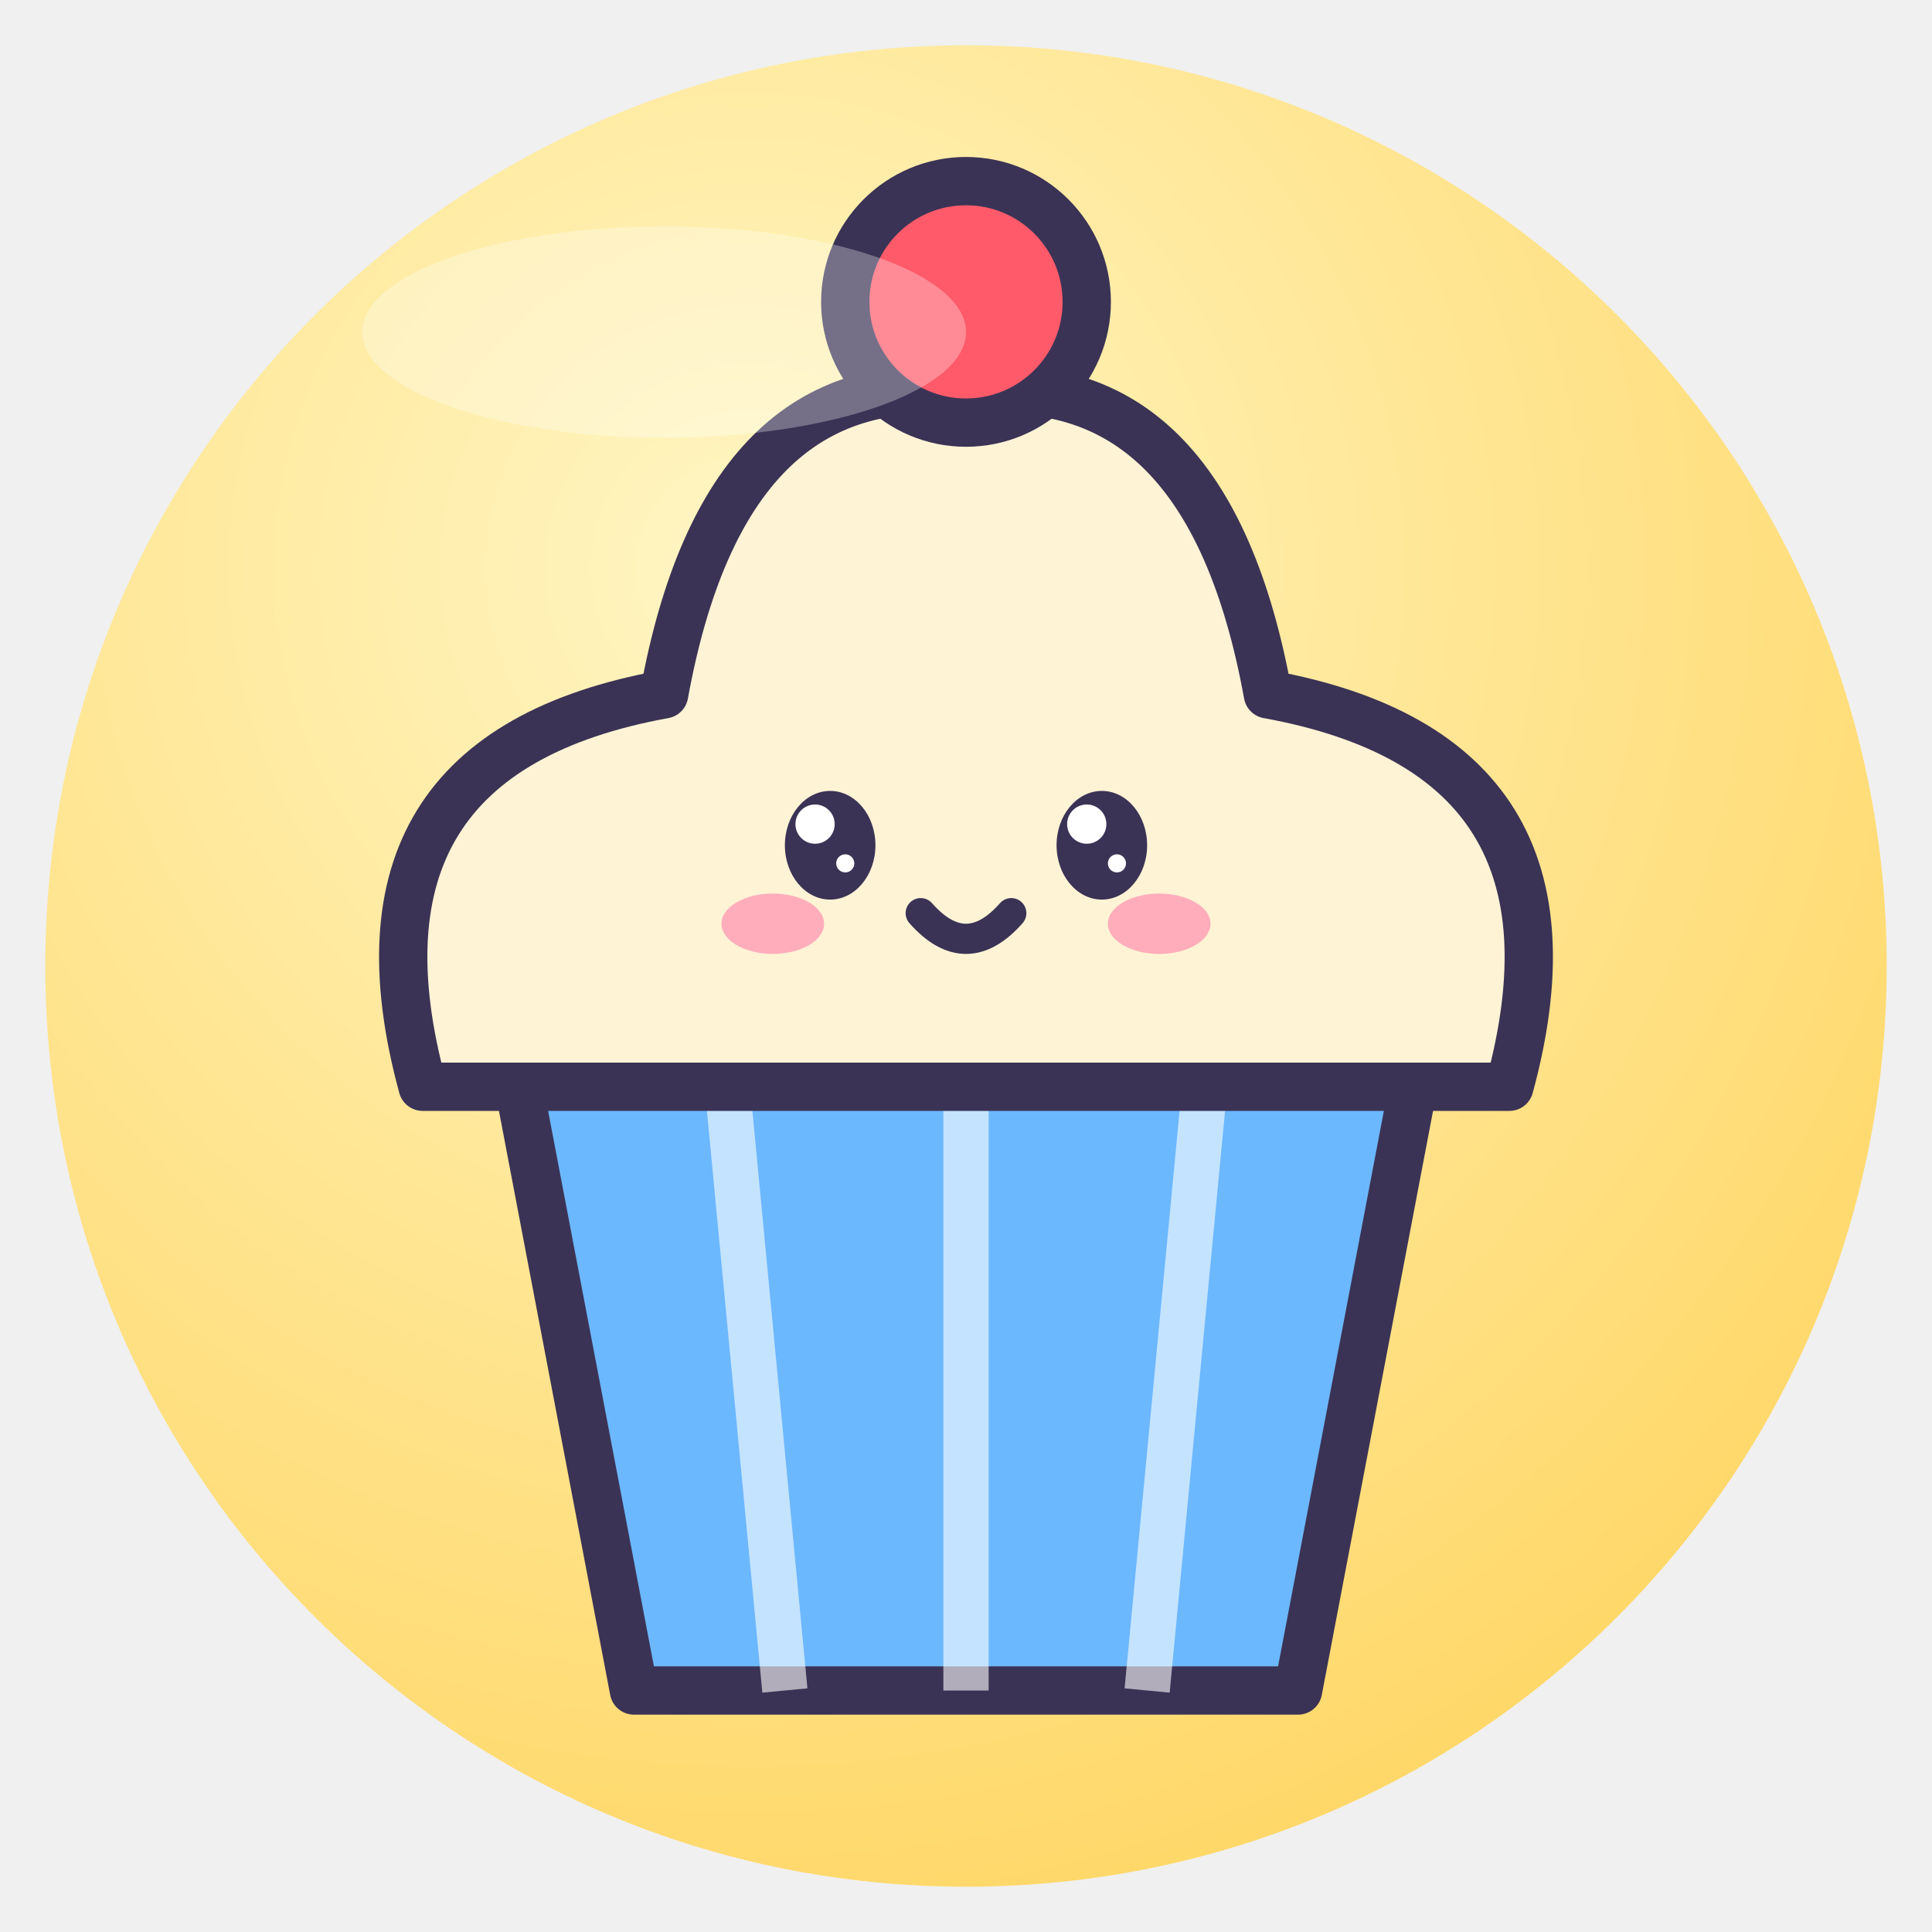
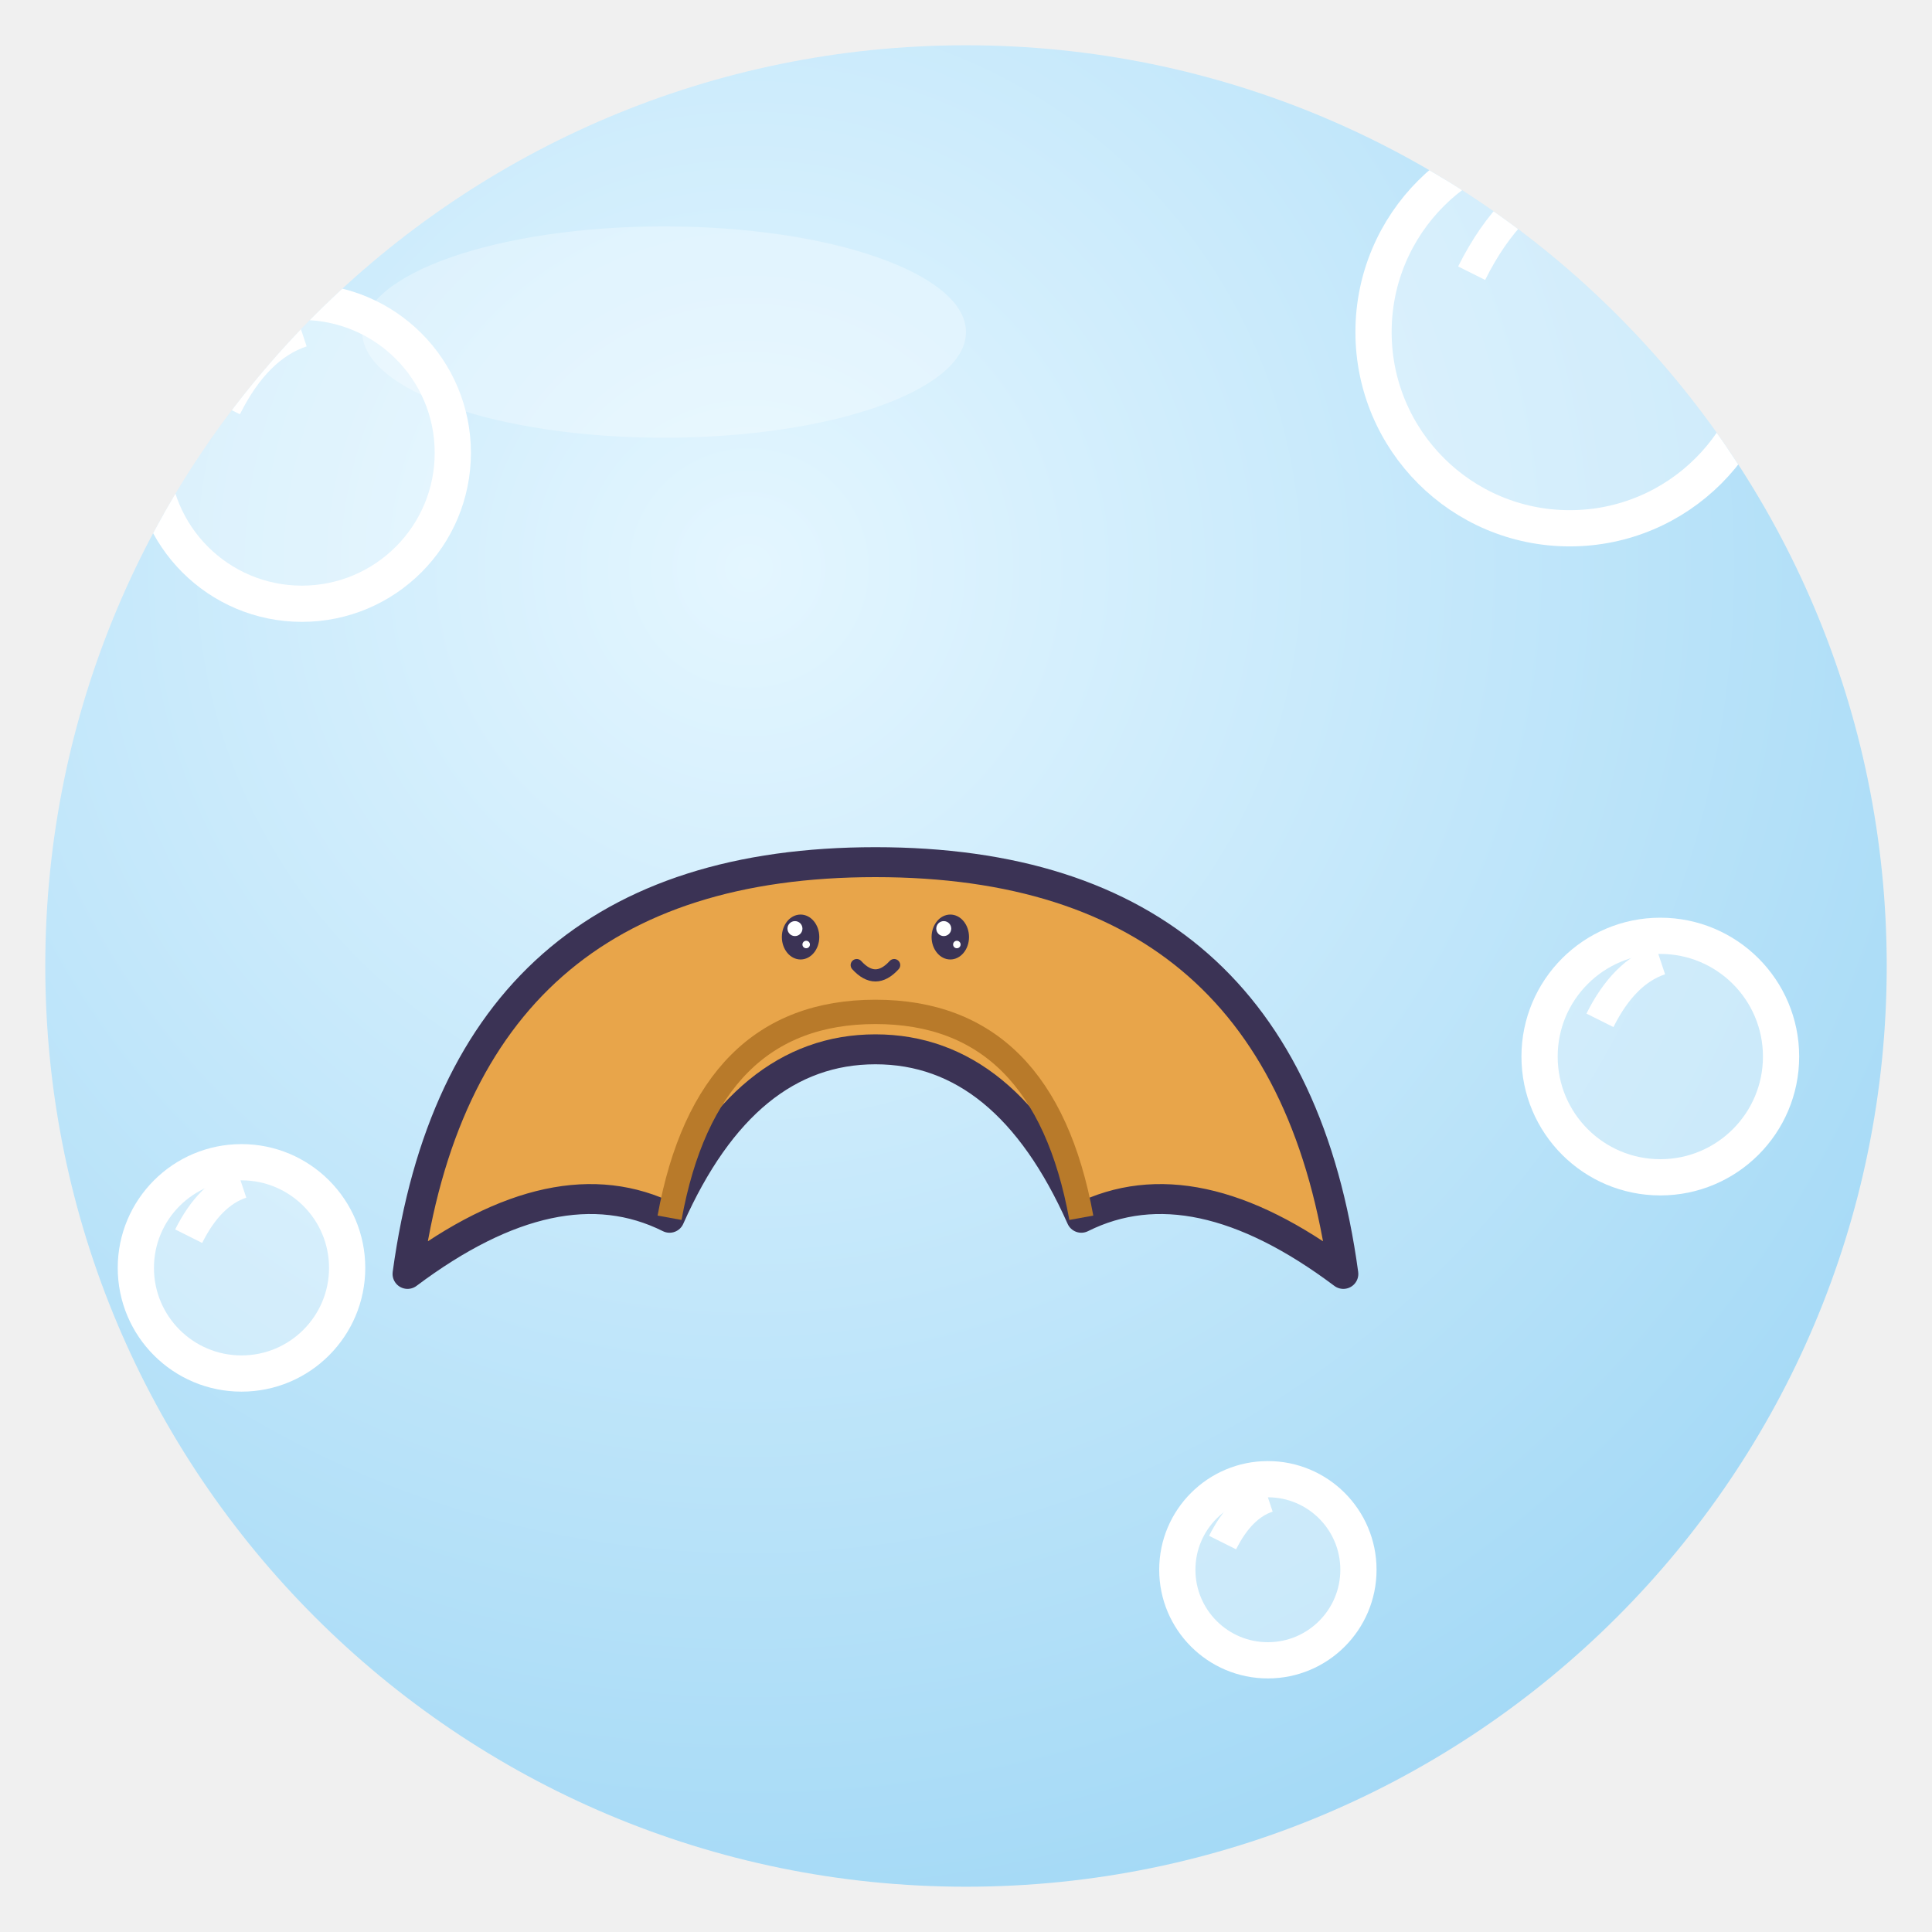
<svg xmlns="http://www.w3.org/2000/svg" viewBox="0 0 128 128" width="128" height="128">
  <defs>
    <radialGradient id="g" cx="38%" cy="28%" r="85%">
-       <stop offset="0" stop-color="#FFF6C4" />
-       <stop offset="1" stop-color="#FFD45E" />
+       <stop offset="0" stop-color="#E4F6FF" />
+       <stop offset="1" stop-color="#9DD6F5" />
    </radialGradient>
    <clipPath id="c">
      <circle cx="64" cy="64" r="61" />
    </clipPath>
  </defs>
  <circle cx="64" cy="64" r="61" fill="url(#g)" />
  <g clip-path="url(#c)">
-     <path d="M34 70 H94 L86 112 H42Z" fill="#6CB8FF" stroke="#3B3355" stroke-width="3.2" stroke-linejoin="round" stroke-linecap="round" />
-     <path d="M48 70 L52 112 M64 70 V112 M80 70 L76 112" stroke="#fff" stroke-width="3" opacity=".6" />
-     <path d="M28 72 Q22 50 44 46 Q48 24 64 26 Q80 24 84 46 Q106 50 100 72Z" fill="#FFF3D6" stroke="#3B3355" stroke-width="3.2" stroke-linejoin="round" stroke-linecap="round" />
-     <circle cx="64" cy="20" r="8" fill="#FF5A6A" stroke="#3B3355" stroke-width="3.2" stroke-linejoin="round" stroke-linecap="round" />
-     <ellipse cx="55" cy="56" rx="3.0" ry="3.6" fill="#3B3355" />
-     <circle cx="54.0" cy="54.6" r="1.3" fill="#fff" />
-     <circle cx="56.0" cy="57.2" r="0.6" fill="#fff" />
-     <ellipse cx="73" cy="56" rx="3.0" ry="3.6" fill="#3B3355" />
-     <circle cx="72.0" cy="54.6" r="1.3" fill="#fff" />
-     <circle cx="74.0" cy="57.2" r="0.6" fill="#fff" />
-     <ellipse cx="51.2" cy="61.2" rx="3.4" ry="2.0" fill="#FF7FA8" opacity=".6" />
-     <ellipse cx="76.8" cy="61.2" rx="3.4" ry="2.0" fill="#FF7FA8" opacity=".6" />
-     <path d="M61.0 60.5 Q64 63.9 67.0 60.5" fill="none" stroke="#3B3355" stroke-linejoin="round" stroke-linecap="round" stroke-width="2.0" />
+     <g transform="translate(58 72) rotate(0) scale(0.62 0.62) translate(-64 -64)">
+       <path d="M14 84 Q20 40 64 40 Q108 40 114 84 Q98 72 86 78 Q78 60 64 60 Q50 60 42 78 Q30 72 14 84Z" fill="#E8A54A" stroke="#3B3355" stroke-width="3.2" stroke-linejoin="round" stroke-linecap="round" />
+       <path d="M42 78 Q46 56 64 56 M86 78 Q82 56 64 56" fill="none" stroke="#B87A2A" stroke-width="2.6" />
+       <ellipse cx="56" cy="48" rx="2.0" ry="2.4" fill="#3B3355" />
+       <circle cx="55.4" cy="47.1" r="0.8" fill="#fff" />
+       <circle cx="56.6" cy="48.8" r="0.4" fill="#fff" />
+       <ellipse cx="72" cy="48" rx="2.0" ry="2.4" fill="#3B3355" />
+       <circle cx="71.3" cy="47.1" r="0.8" fill="#fff" />
+       <circle cx="72.7" cy="48.8" r="0.4" fill="#fff" />
+       <path d="M62.0 51.0 Q64 53.2 66.0 51.0" fill="none" stroke="#3B3355" stroke-linejoin="round" stroke-linecap="round" stroke-width="1.3" />
+     </g>
+     <circle cx="20" cy="30" r="10" fill="#fff" fill-opacity=".35" stroke="#fff" stroke-width="2.4" />
+     <path d="M15.0 27.0 q2.0 -4.0 5.0 -5.0" fill="none" stroke="#fff" stroke-width="2" />
+     <circle cx="104" cy="22" r="13" fill="#fff" fill-opacity=".35" stroke="#fff" stroke-width="2.4" />
+     <path d="M97.5 18.1 q2.6 -5.2 6.5 -6.5" fill="none" stroke="#fff" stroke-width="2" />
+     <circle cx="110" cy="70" r="8" fill="#fff" fill-opacity=".35" stroke="#fff" stroke-width="2.4" />
+     <path d="M106.0 67.6 q1.6 -3.2 4.0 -4.0" fill="none" stroke="#fff" stroke-width="2" />
+     <circle cx="16" cy="84" r="7" fill="#fff" fill-opacity=".35" stroke="#fff" stroke-width="2.4" />
+     <path d="M12.5 81.9 q1.4 -2.8 3.5 -3.5" fill="none" stroke="#fff" stroke-width="2" />
+     <circle cx="84" cy="104" r="6" fill="#fff" fill-opacity=".35" stroke="#fff" stroke-width="2.4" />
+     <path d="M81.0 102.2 q1.2 -2.4 3.0 -3.0" fill="none" stroke="#fff" stroke-width="2" />
  </g>
  <ellipse cx="44" cy="22" rx="20" ry="7" fill="#fff" opacity=".3" />
</svg>
